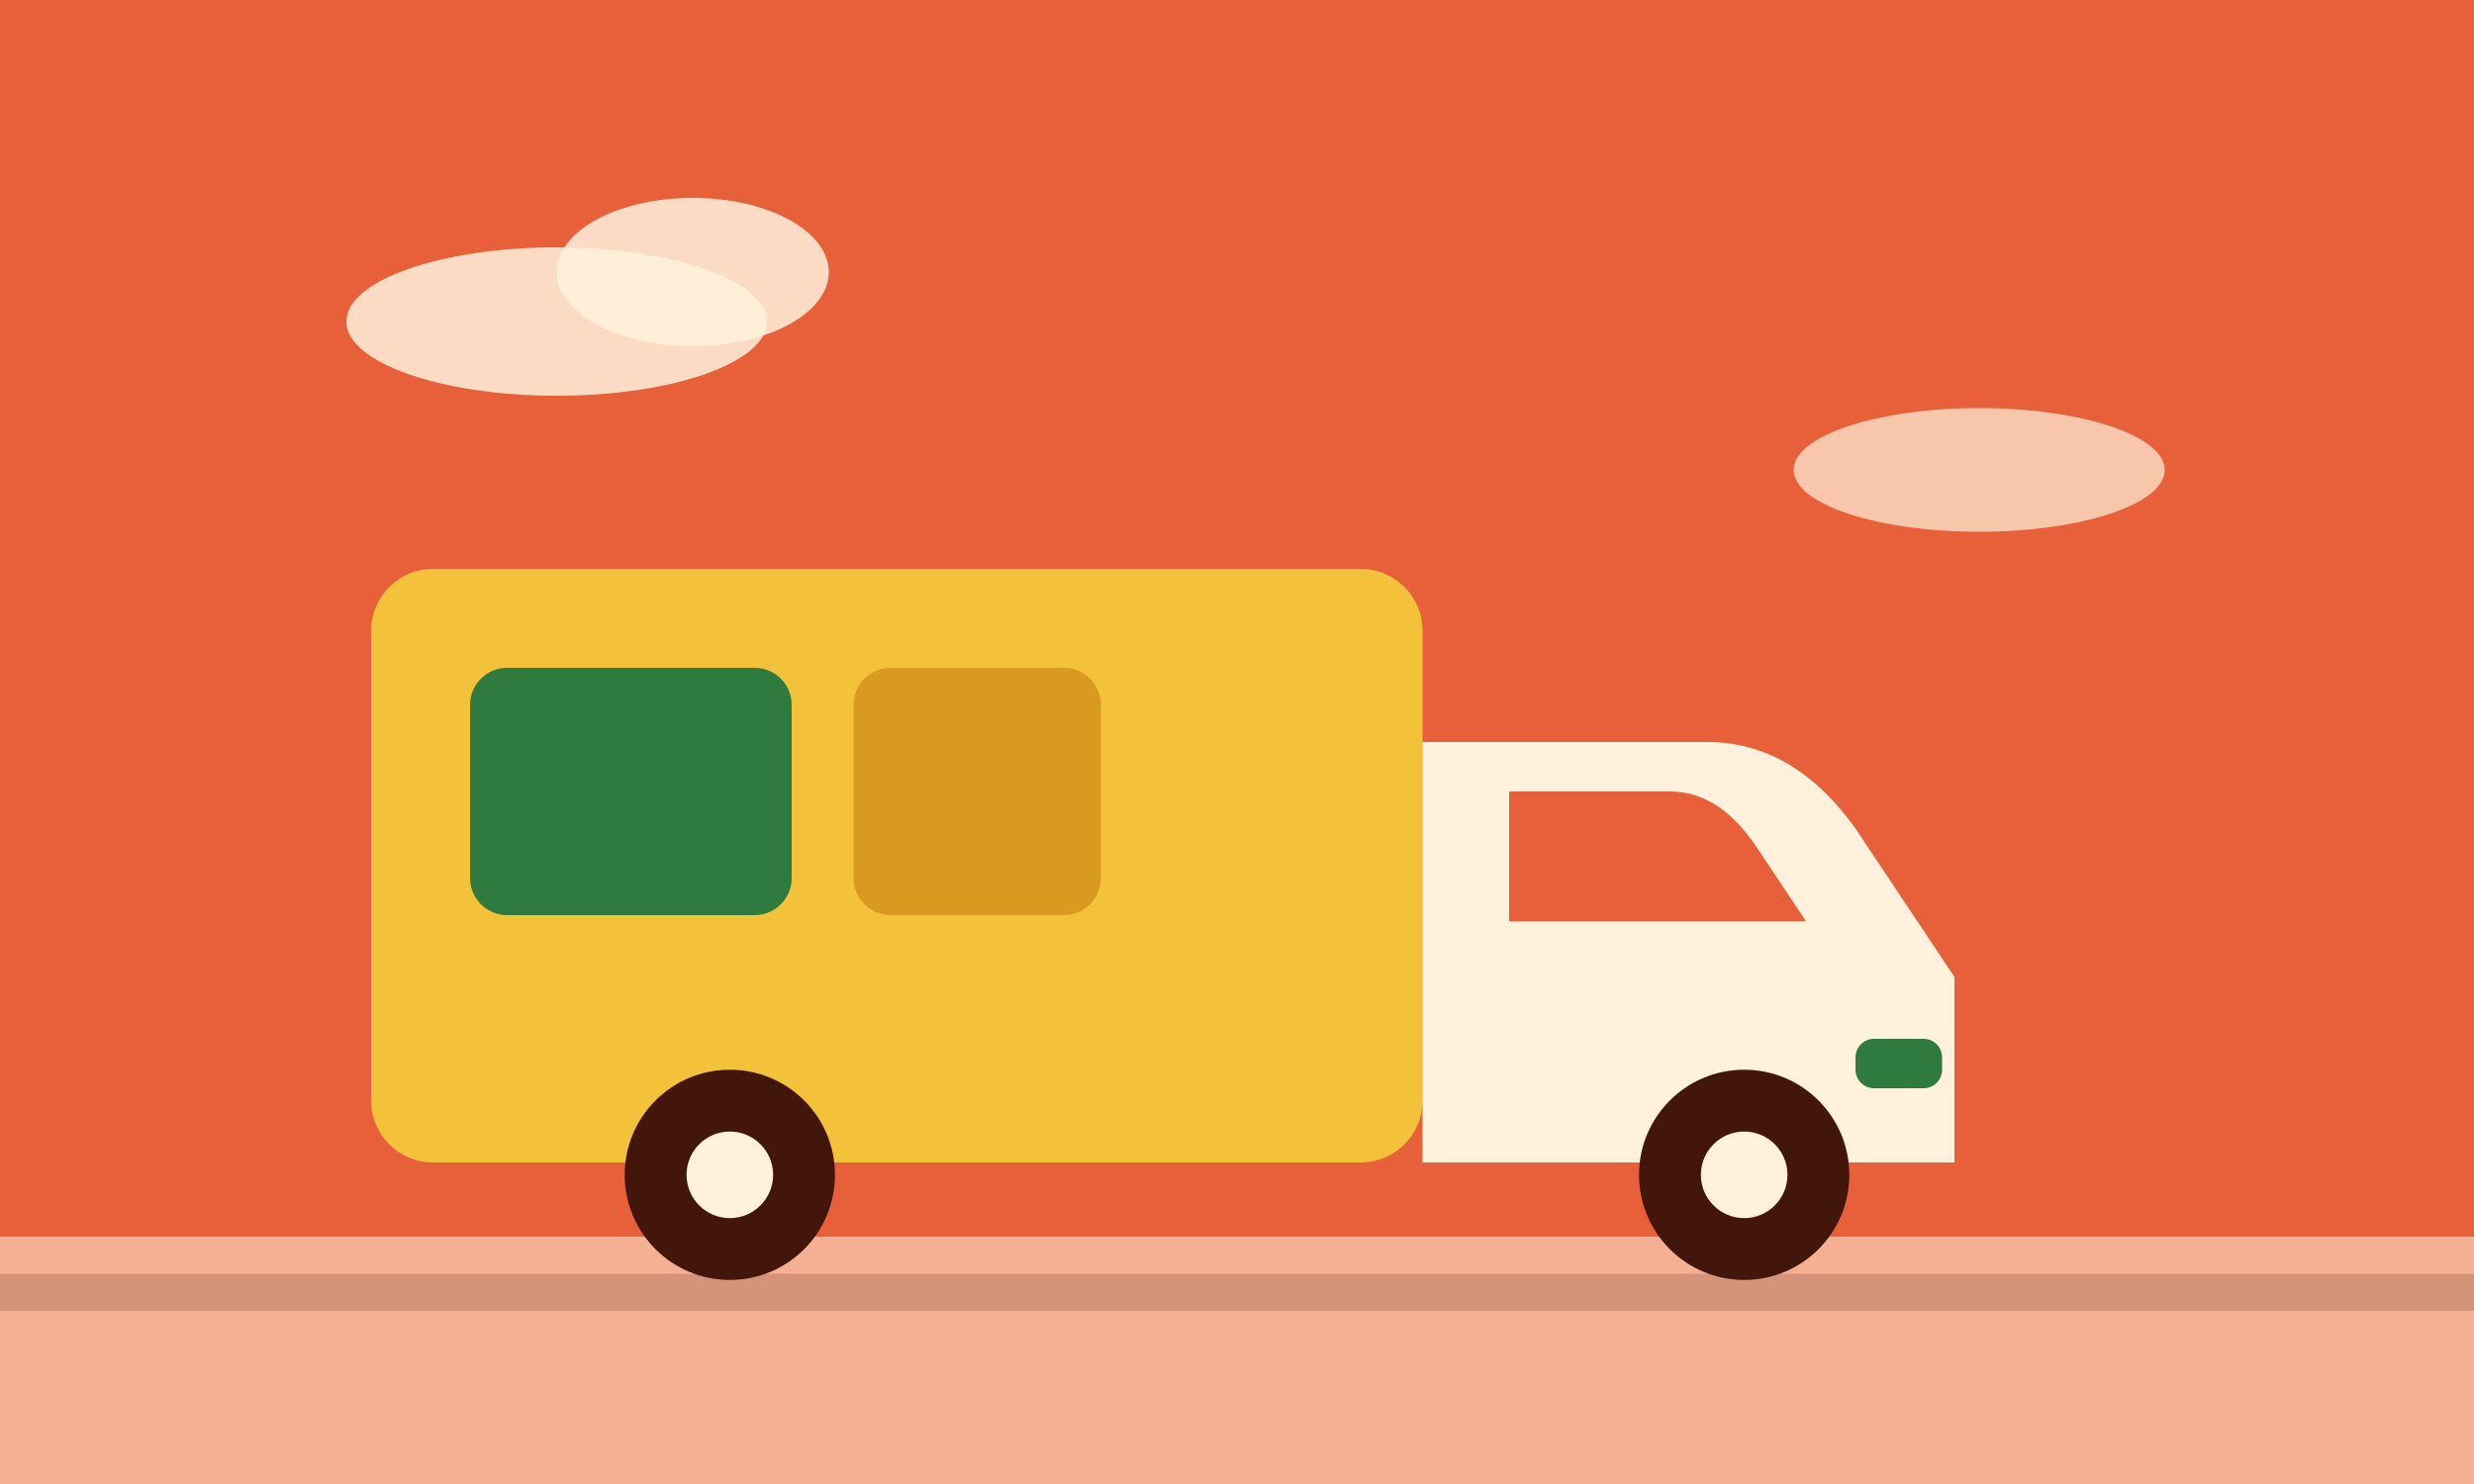
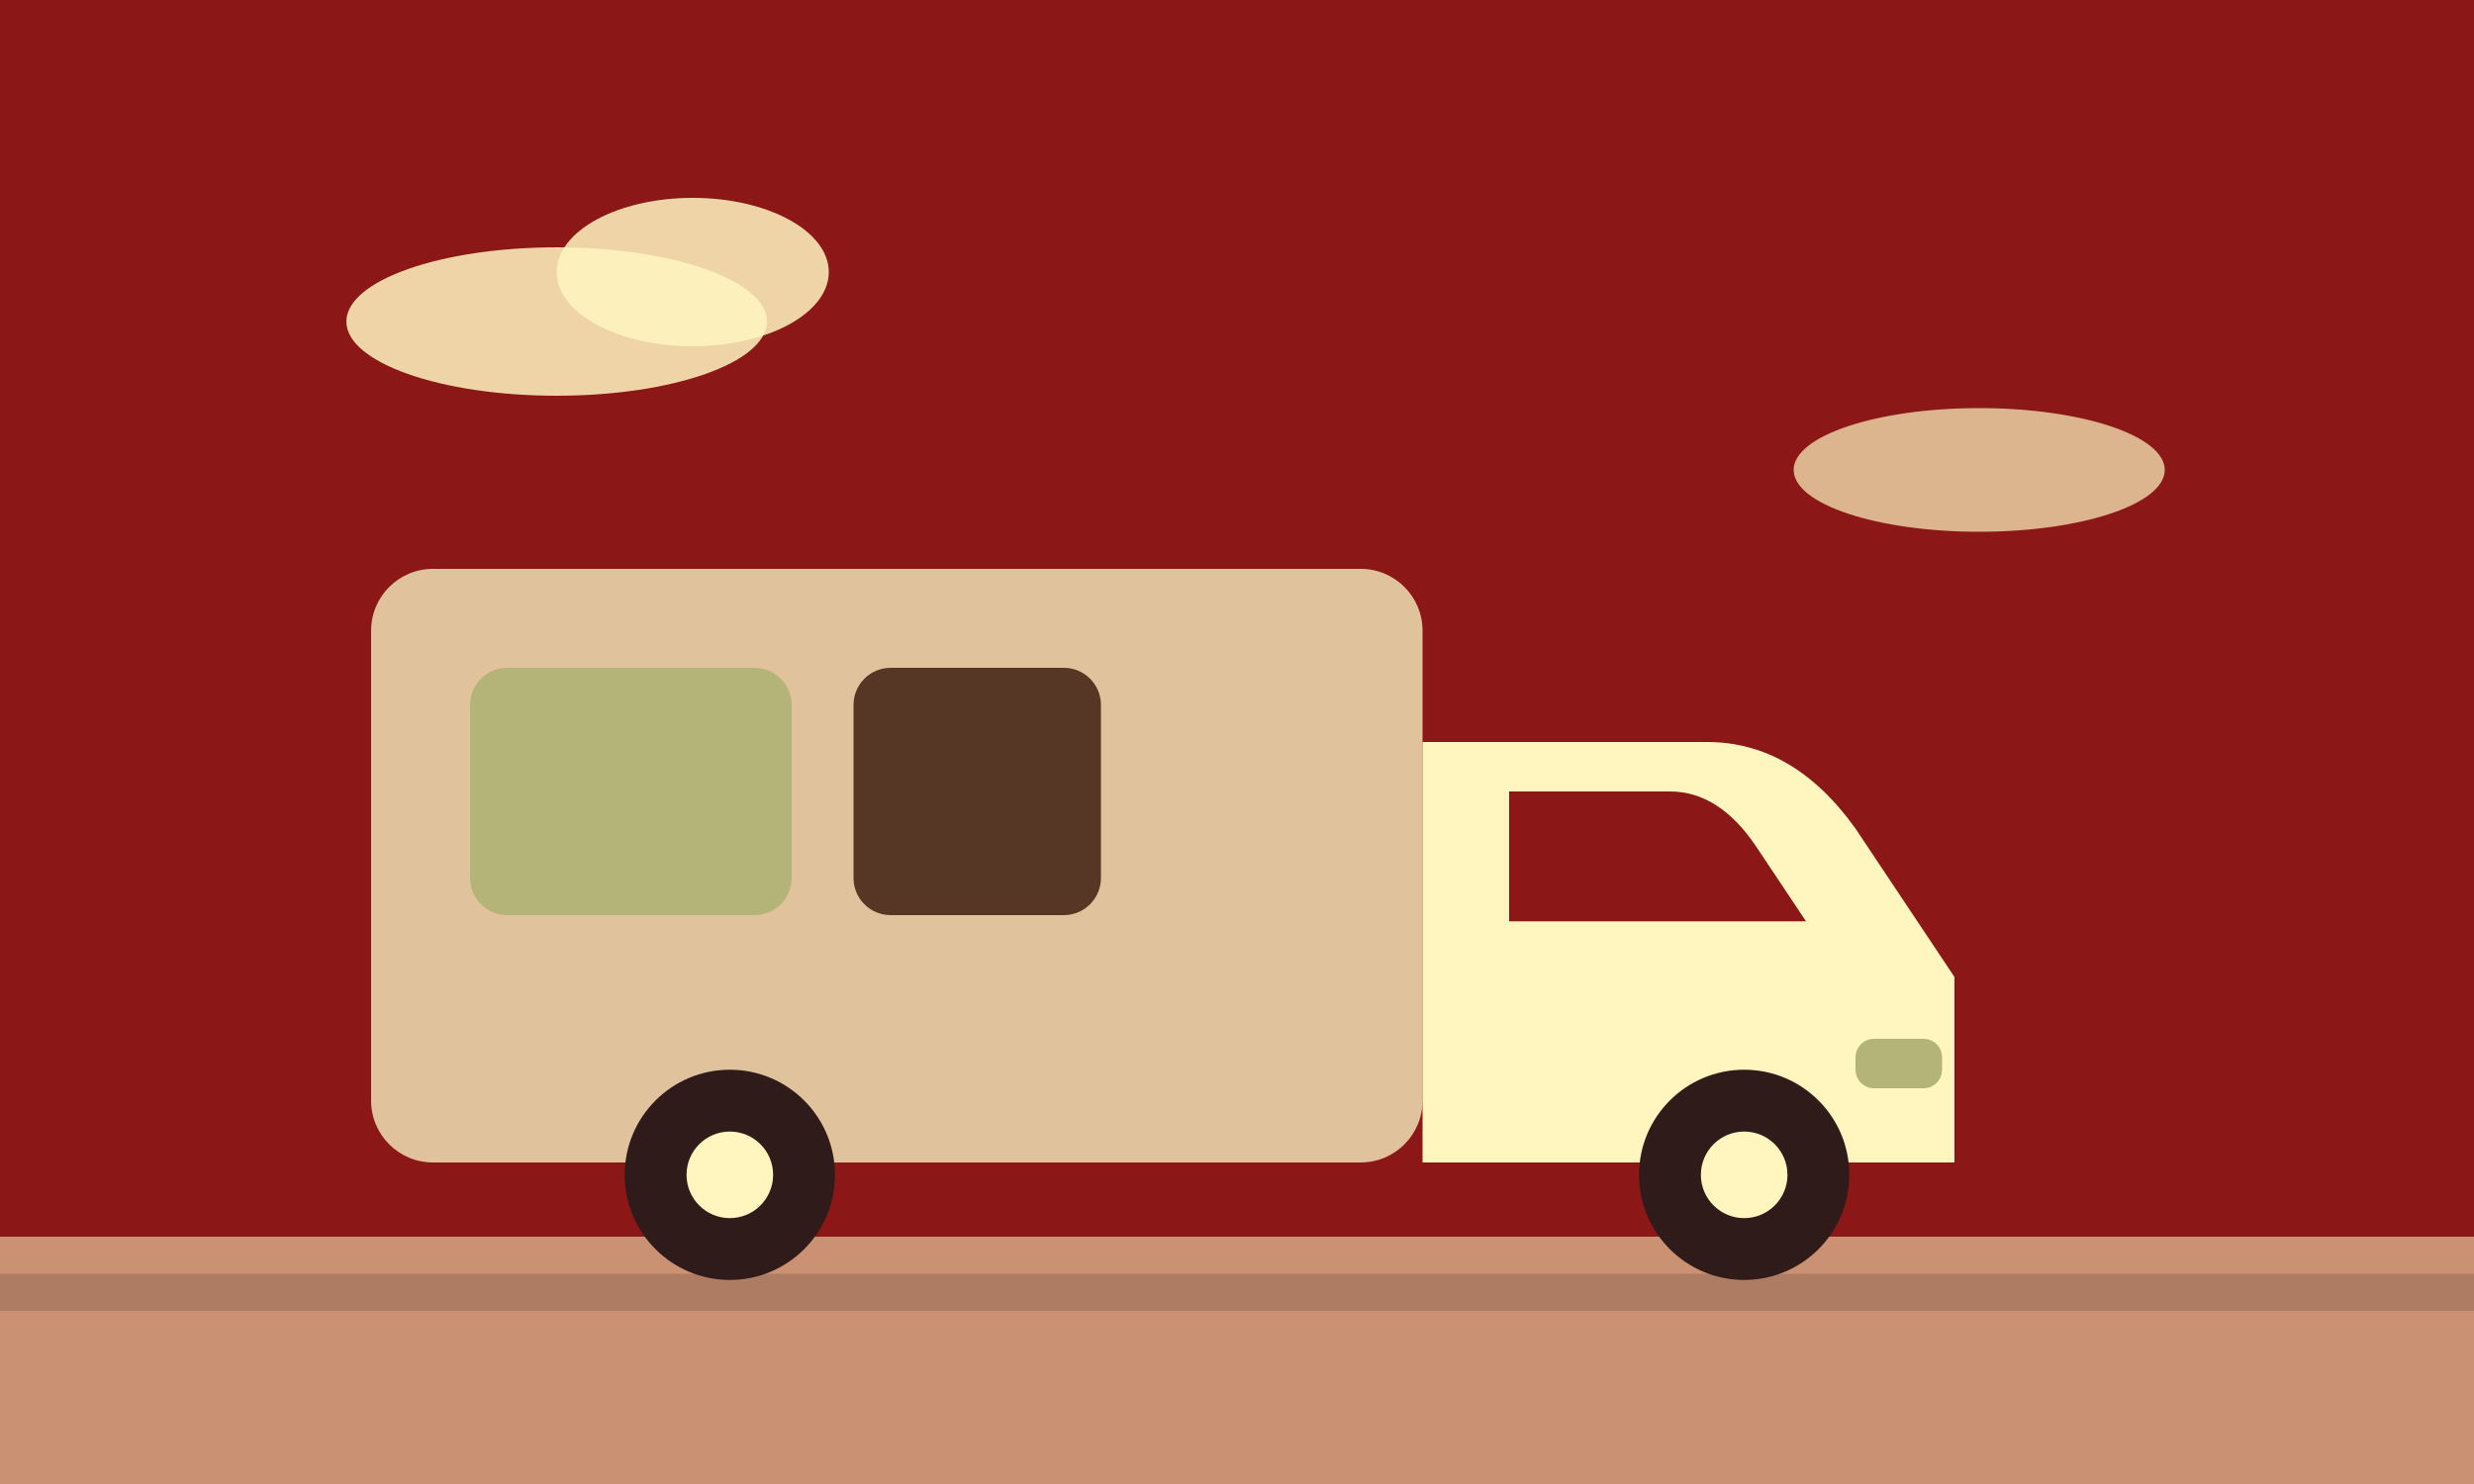
<svg xmlns="http://www.w3.org/2000/svg" viewBox="0 0 400 240" preserveAspectRatio="xMidYMid slice">
-   <rect width="400" height="240" fill="#e8603a" />
-   <ellipse cx="90" cy="52" rx="34" ry="12" fill="#fff1dc" opacity=".85" />
-   <ellipse cx="112" cy="44" rx="22" ry="12" fill="#fff1dc" opacity=".85" />
-   <ellipse cx="320" cy="76" rx="30" ry="10" fill="#fff1dc" opacity=".7" />
-   <rect x="0" y="200" width="400" height="40" fill="#fff1dc" opacity=".55" />
-   <rect x="0" y="206" width="400" height="6" fill="#43160c" opacity=".18" />
-   <rect x="60" y="92" width="170" height="96" rx="10" fill="#f4c23a" />
-   <path d="M230 120 h46 q14 0 24 14 l16 24 v30 h-86z" fill="#fff1dc" />
-   <path d="M244 128 h26 q8 0 14 9 l8 12 h-48z" fill="#e8603a" />
-   <rect x="76" y="108" width="52" height="40" rx="6" fill="#2f7a3e" />
-   <rect x="138" y="108" width="40" height="40" rx="6" fill="#d99b1f" />
-   <circle cx="118" cy="190" r="17" fill="#43160c" />
-   <circle cx="118" cy="190" r="7" fill="#fff1dc" />
-   <circle cx="282" cy="190" r="17" fill="#43160c" />
-   <circle cx="282" cy="190" r="7" fill="#fff1dc" />
-   <rect x="300" y="168" width="14" height="8" rx="3" fill="#2f7a3e" />
+   <rect width="400" height="240" fill="#8B1717" />
+   <ellipse cx="90" cy="52" rx="34" ry="12" fill="#FFF6BF" opacity=".85" />
+   <ellipse cx="112" cy="44" rx="22" ry="12" fill="#FFF6BF" opacity=".85" />
+   <ellipse cx="320" cy="76" rx="30" ry="10" fill="#FFF6BF" opacity=".7" />
+   <rect x="0" y="200" width="400" height="40" fill="#FFF6BF" opacity=".55" />
+   <rect x="0" y="206" width="400" height="6" fill="#2F1B1A" opacity=".18" />
+   <rect x="60" y="92" width="170" height="96" rx="10" fill="#E0C39D" />
+   <path d="M230 120 h46 q14 0 24 14 l16 24 v30 h-86z" fill="#FFF6BF" />
+   <path d="M244 128 h26 q8 0 14 9 l8 12 h-48z" fill="#8B1717" />
+   <rect x="76" y="108" width="52" height="40" rx="6" fill="#B5B478" />
+   <rect x="138" y="108" width="40" height="40" rx="6" fill="#563726" />
+   <circle cx="118" cy="190" r="17" fill="#2F1B1A" />
+   <circle cx="118" cy="190" r="7" fill="#FFF6BF" />
+   <circle cx="282" cy="190" r="17" fill="#2F1B1A" />
+   <circle cx="282" cy="190" r="7" fill="#FFF6BF" />
+   <rect x="300" y="168" width="14" height="8" rx="3" fill="#B5B478" />
</svg>
